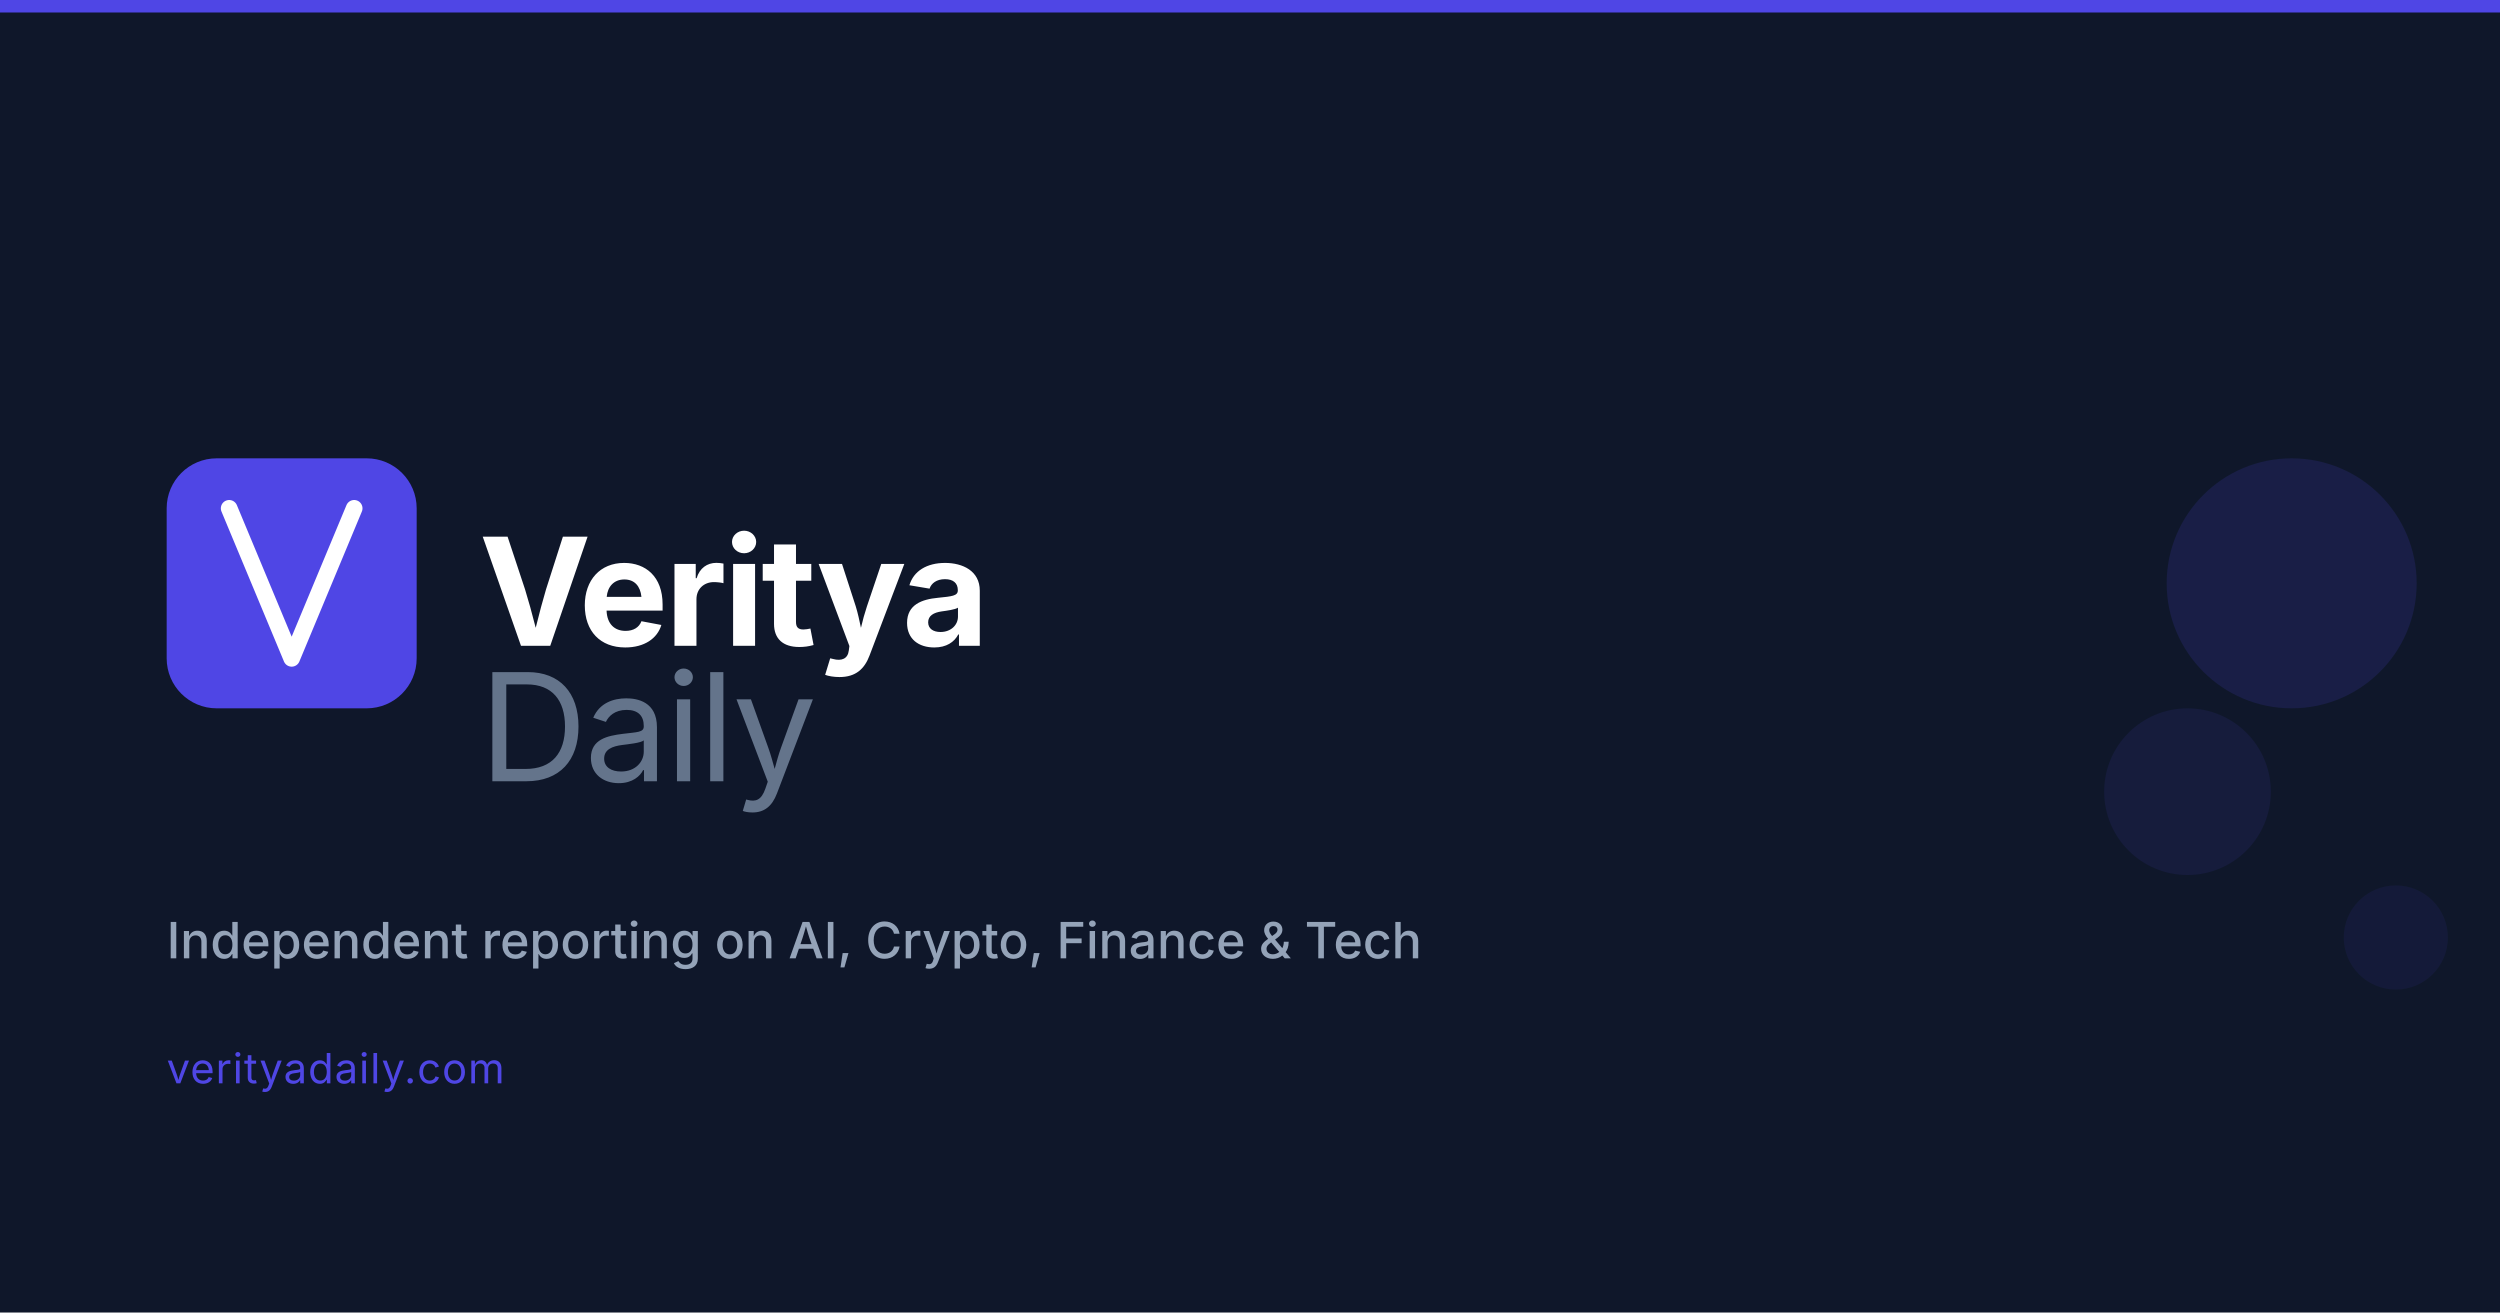
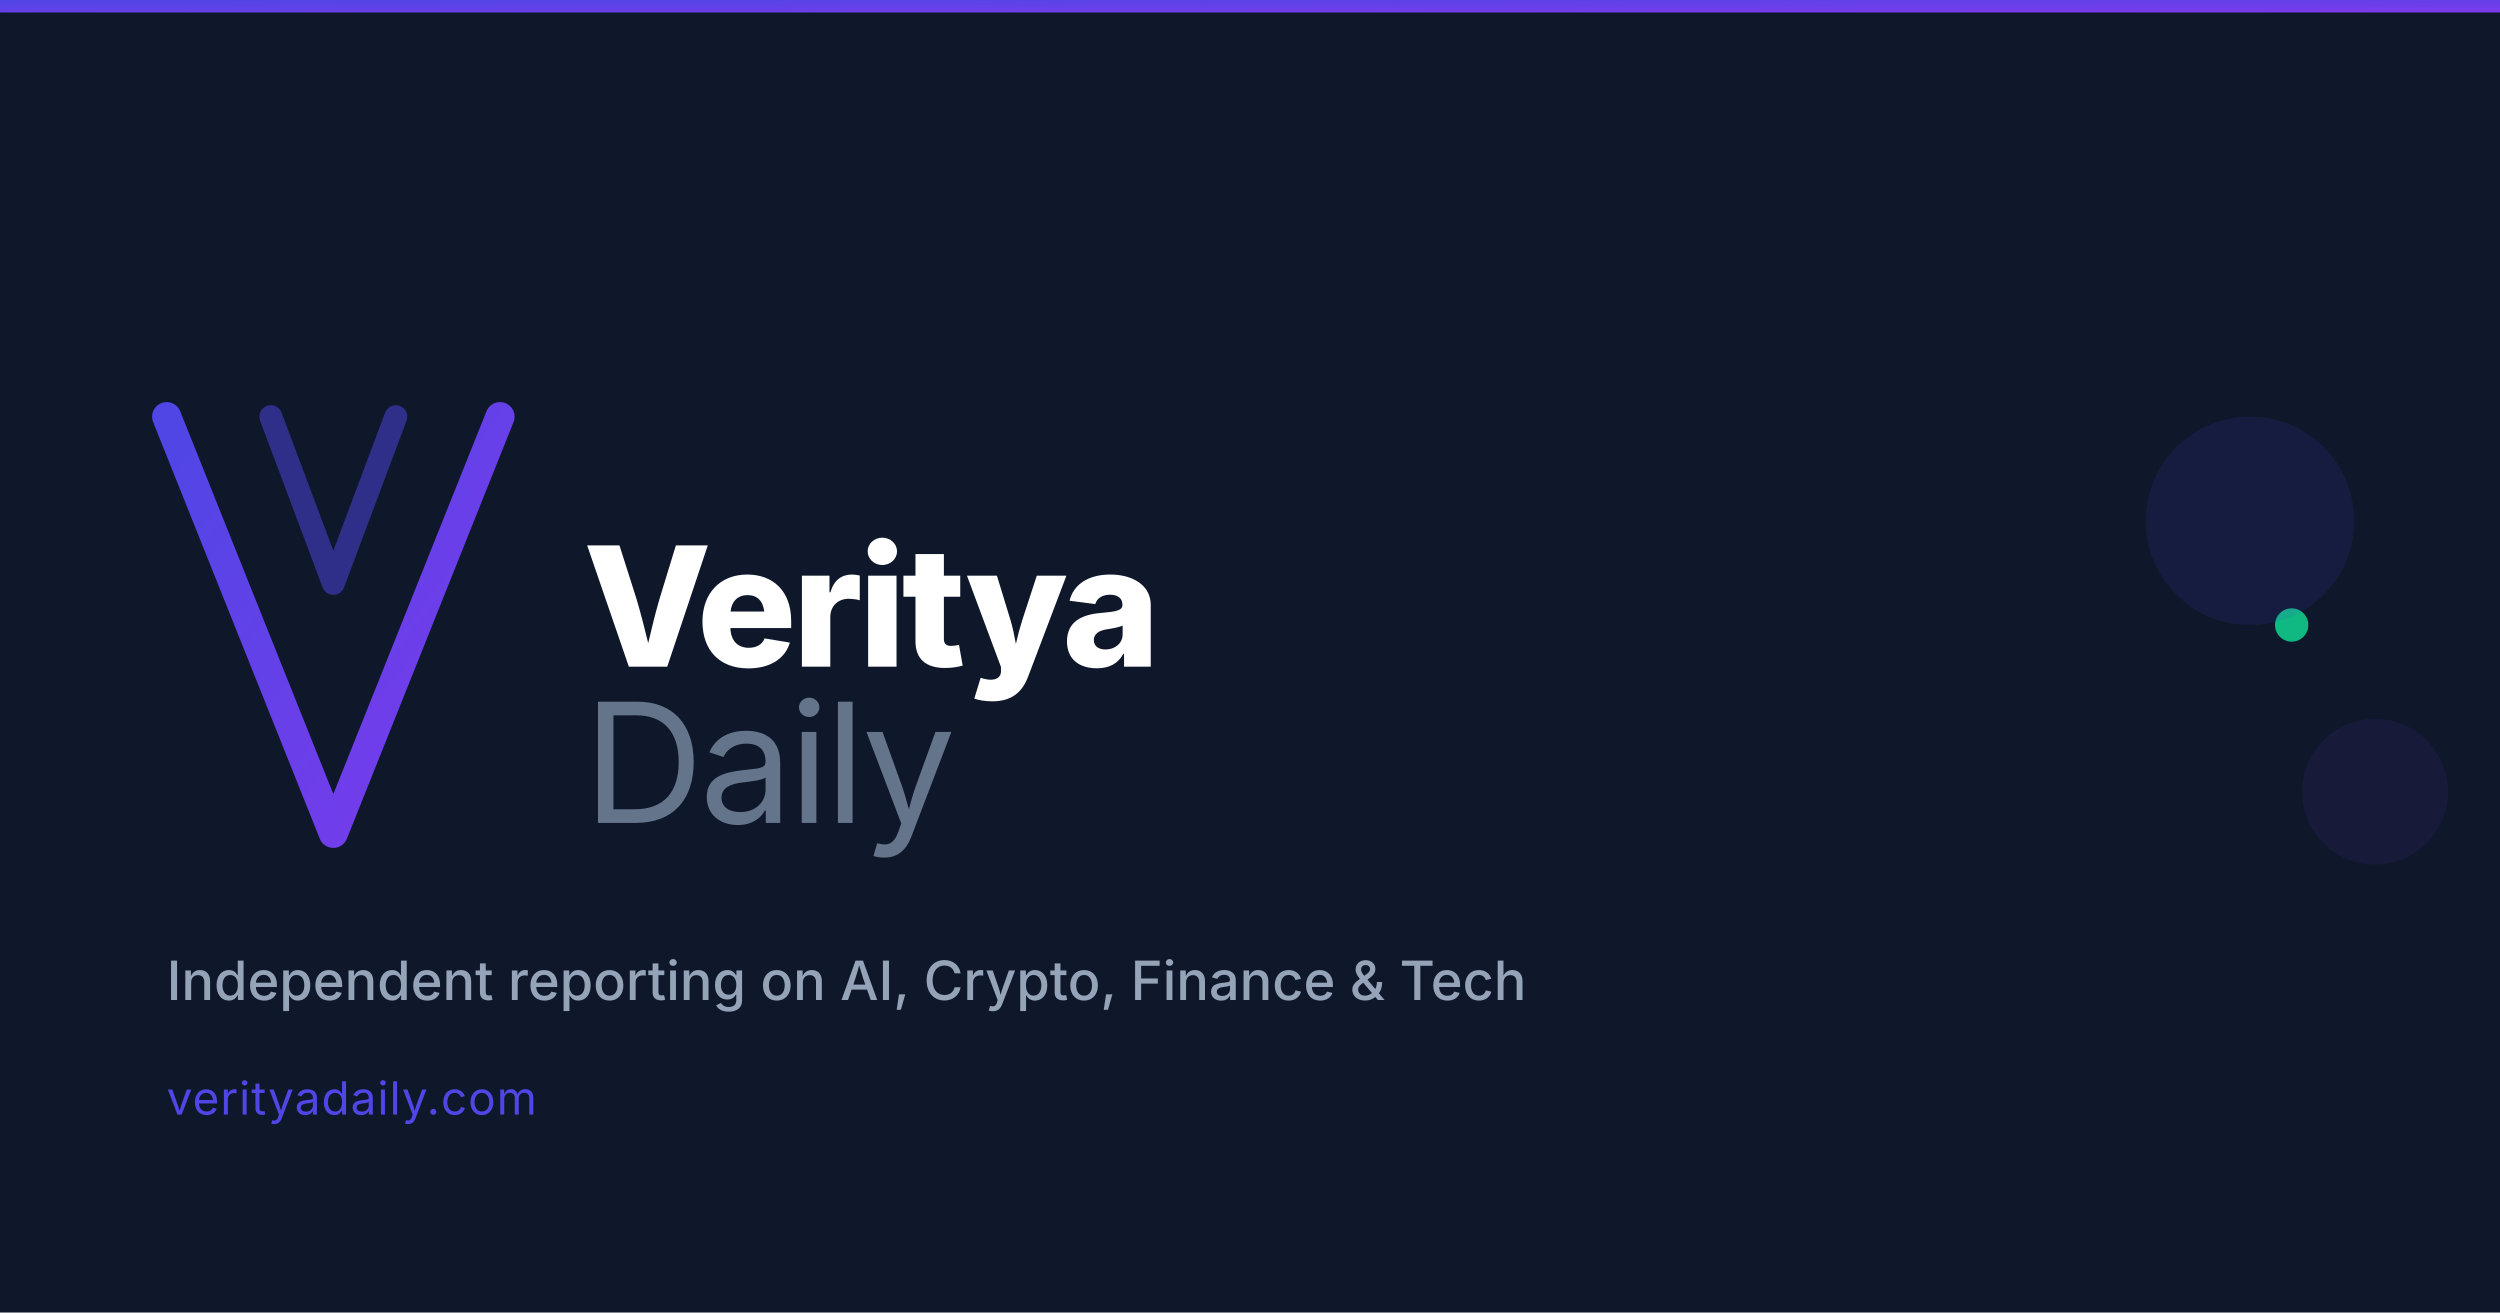
<svg xmlns="http://www.w3.org/2000/svg" viewBox="0 0 1200 630" fill="none">
+   <defs>
+     <linearGradient id="og" x1="0%" y1="0%" x2="100%" y2="100%">
+       <stop offset="0%" stop-color="#4F46E5" />
+       <stop offset="100%" stop-color="#7C3AED" />
+     </linearGradient>
+   </defs>
  <rect width="1200" height="630" fill="#0F172A" />
-   <rect x="0" y="0" width="1200" height="6" fill="#4F46E5" />
-   <rect x="80" y="220" width="120" height="120" rx="24" fill="#4F46E5" />
-   <path d="M110 244 L140 316 L170 244" stroke="#FFFFFF" stroke-width="8" stroke-linecap="round" stroke-linejoin="round" fill="none" />
-   <text x="230" y="310" font-family="Inter, -apple-system, sans-serif" font-size="72" font-weight="700" fill="#FFFFFF" letter-spacing="-1.5">Veritya</text>
-   <text x="230" y="375" font-family="Inter, -apple-system, sans-serif" font-size="72" font-weight="400" fill="#64748B" letter-spacing="-1.5">Daily</text>
-   <text x="80" y="460" font-family="Inter, -apple-system, sans-serif" font-size="24" font-weight="500" fill="#94A3B8" letter-spacing="0">Independent reporting on AI, Crypto, Finance &amp; Tech</text>
-   <text x="80" y="520" font-family="Inter, -apple-system, sans-serif" font-size="20" font-weight="400" fill="#4F46E5" letter-spacing="0.5">verityadaily.com</text>
-   <circle cx="1100" cy="280" r="60" fill="#4F46E5" opacity="0.15" />
-   <circle cx="1050" cy="380" r="40" fill="#4F46E5" opacity="0.1" />
-   <circle cx="1150" cy="450" r="25" fill="#4F46E5" opacity="0.08" />
+   <rect x="0" y="0" width="1200" height="6" fill="url(#og)" />
+   <path d="M80 200 L160 400 L240 200" stroke="url(#og)" stroke-width="14" stroke-linecap="round" stroke-linejoin="round" fill="none" />
+   <path d="M130 200 L160 280 L190 200" stroke="#4F46E5" stroke-width="11" stroke-linecap="round" stroke-linejoin="round" fill="none" opacity="0.5" />
+   <text x="280" y="320" font-family="Inter, -apple-system, sans-serif" font-size="80" font-weight="800" fill="#FFFFFF" letter-spacing="-2">Veritya</text>
+   <text x="280" y="395" font-family="Inter, -apple-system, sans-serif" font-size="80" font-weight="400" fill="#64748B" letter-spacing="-2">Daily</text>
+   <text x="80" y="480" font-family="Inter, -apple-system, sans-serif" font-size="26" font-weight="500" fill="#94A3B8">Independent reporting on AI, Crypto, Finance &amp; Tech</text>
+   <text x="80" y="535" font-family="Inter, -apple-system, sans-serif" font-size="22" font-weight="400" fill="#4F46E5" letter-spacing="0.5">verityadaily.com</text>
+   <circle cx="1100" cy="300" r="8" fill="#10B981" />
+   <circle cx="1080" cy="250" r="50" fill="#4F46E5" opacity="0.12" />
+   <circle cx="1140" cy="380" r="35" fill="#7C3AED" opacity="0.08" />
</svg>
